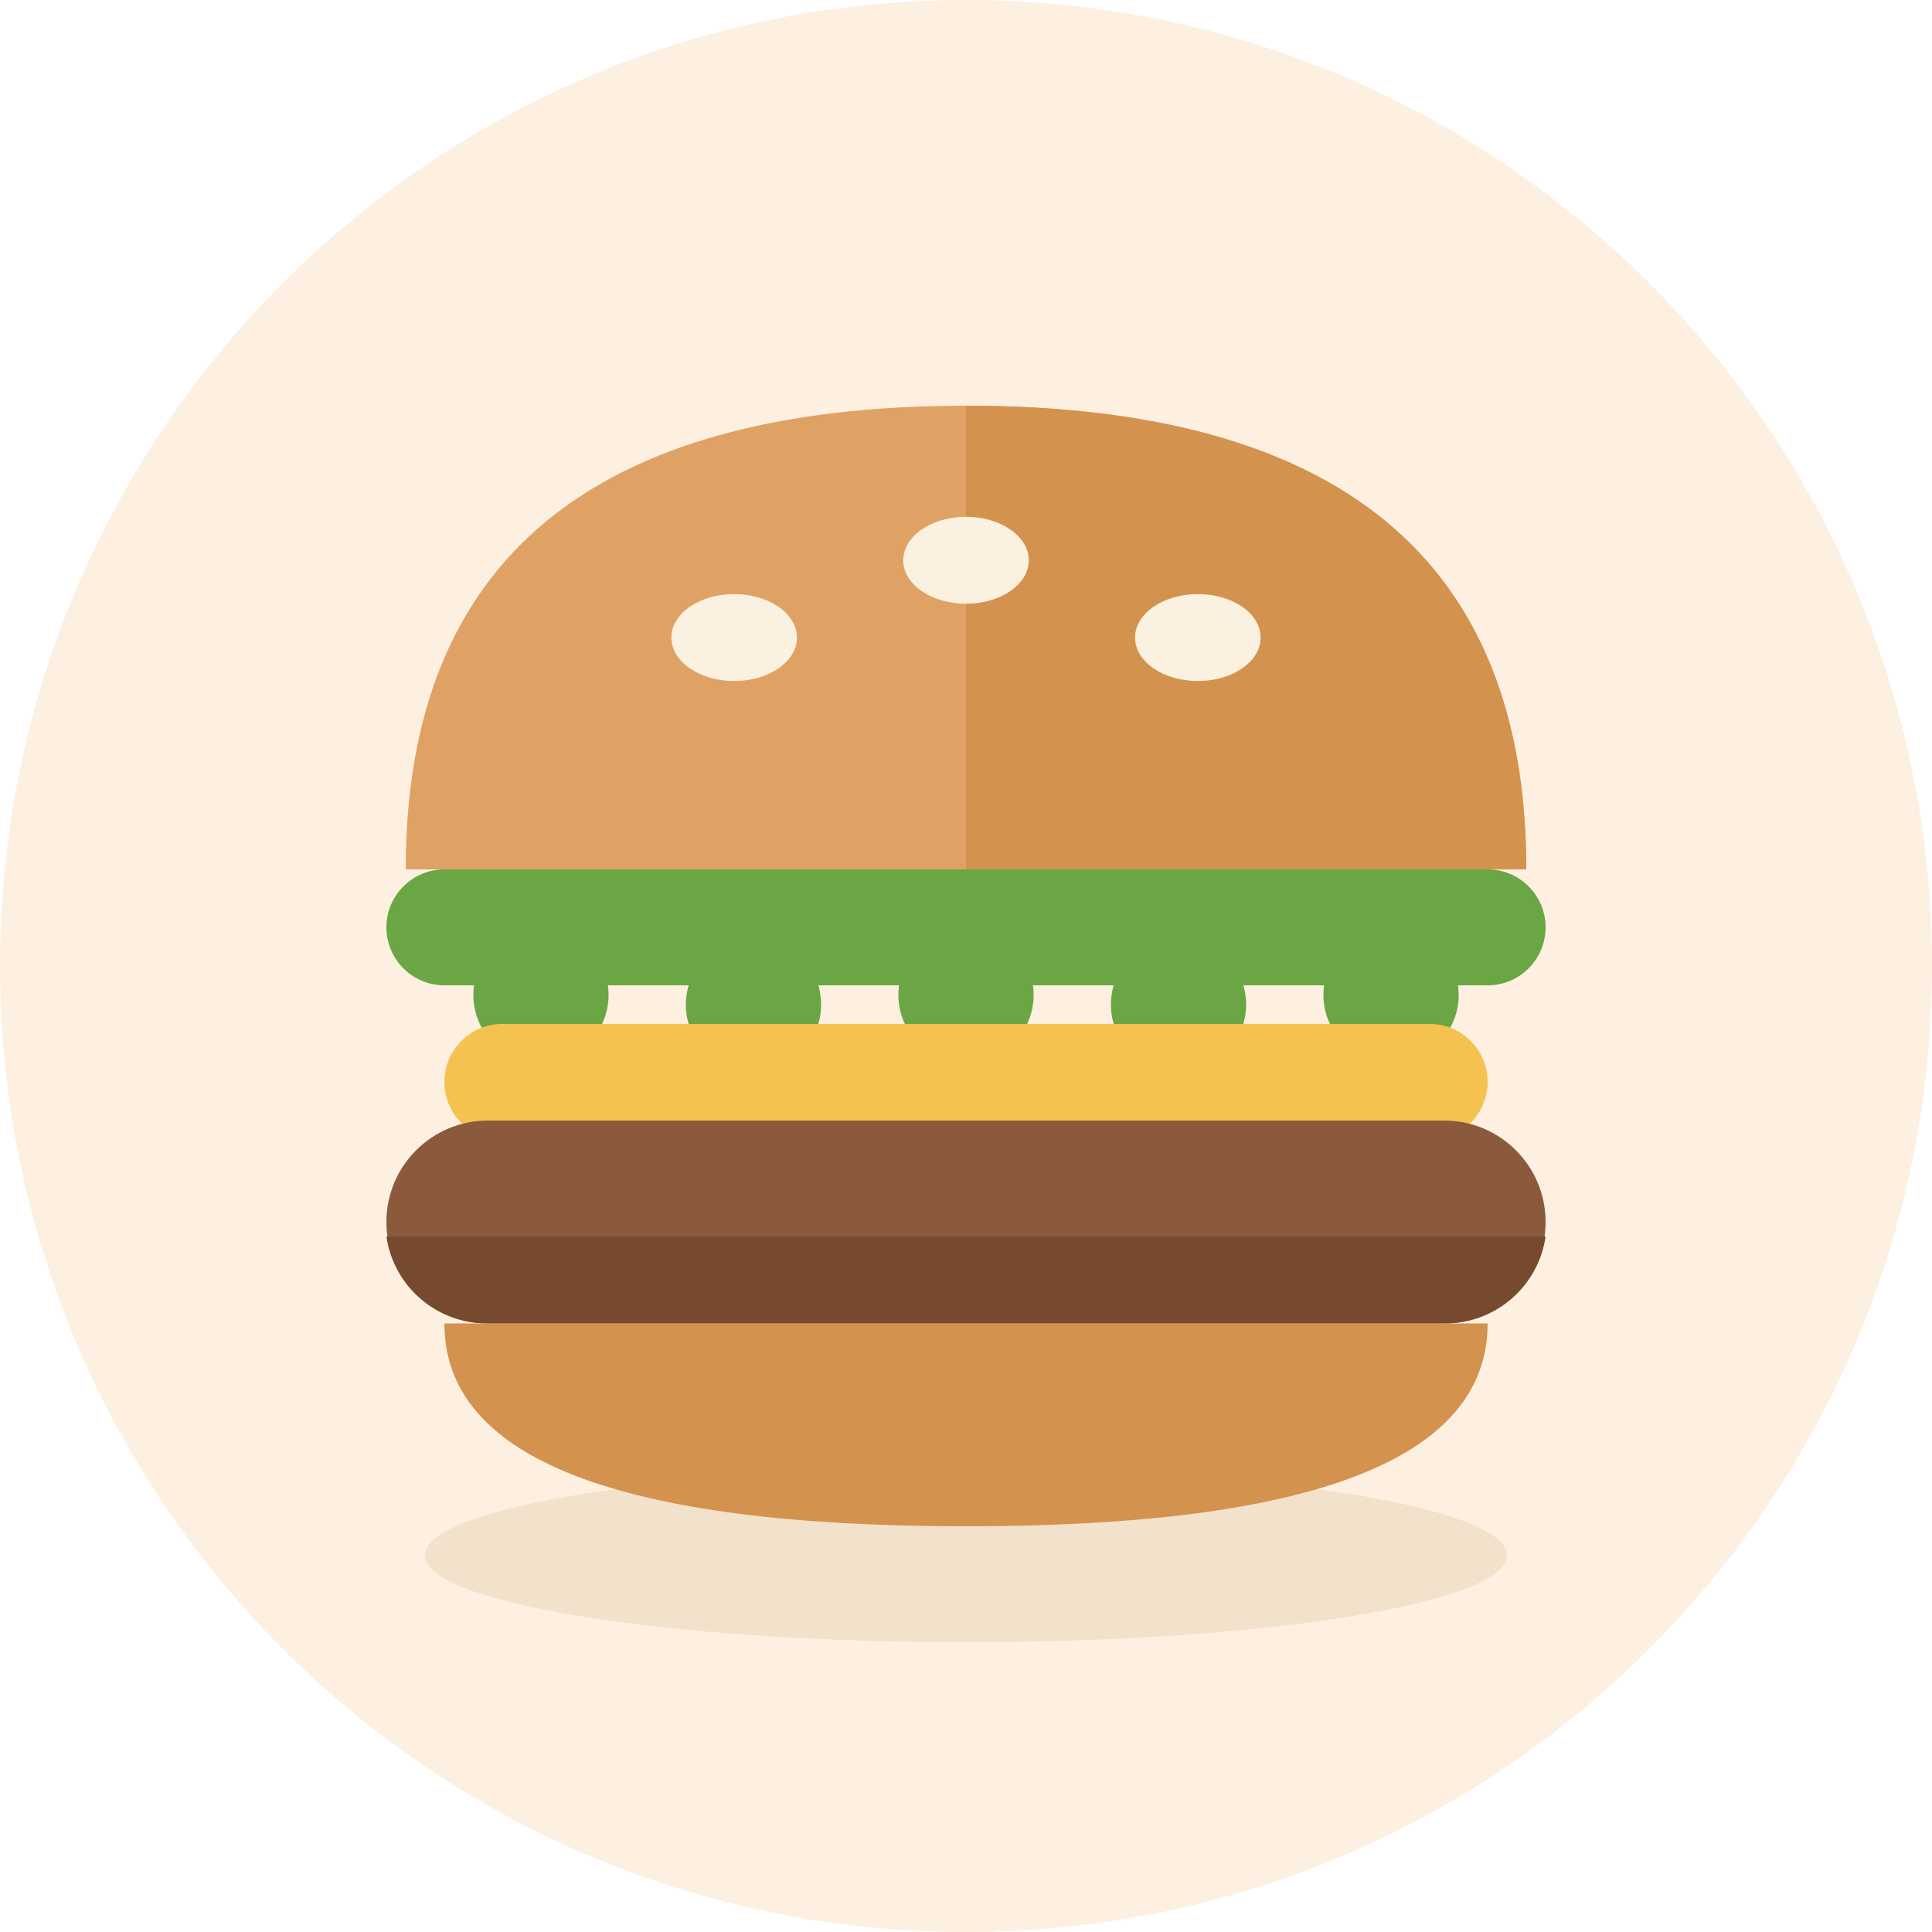
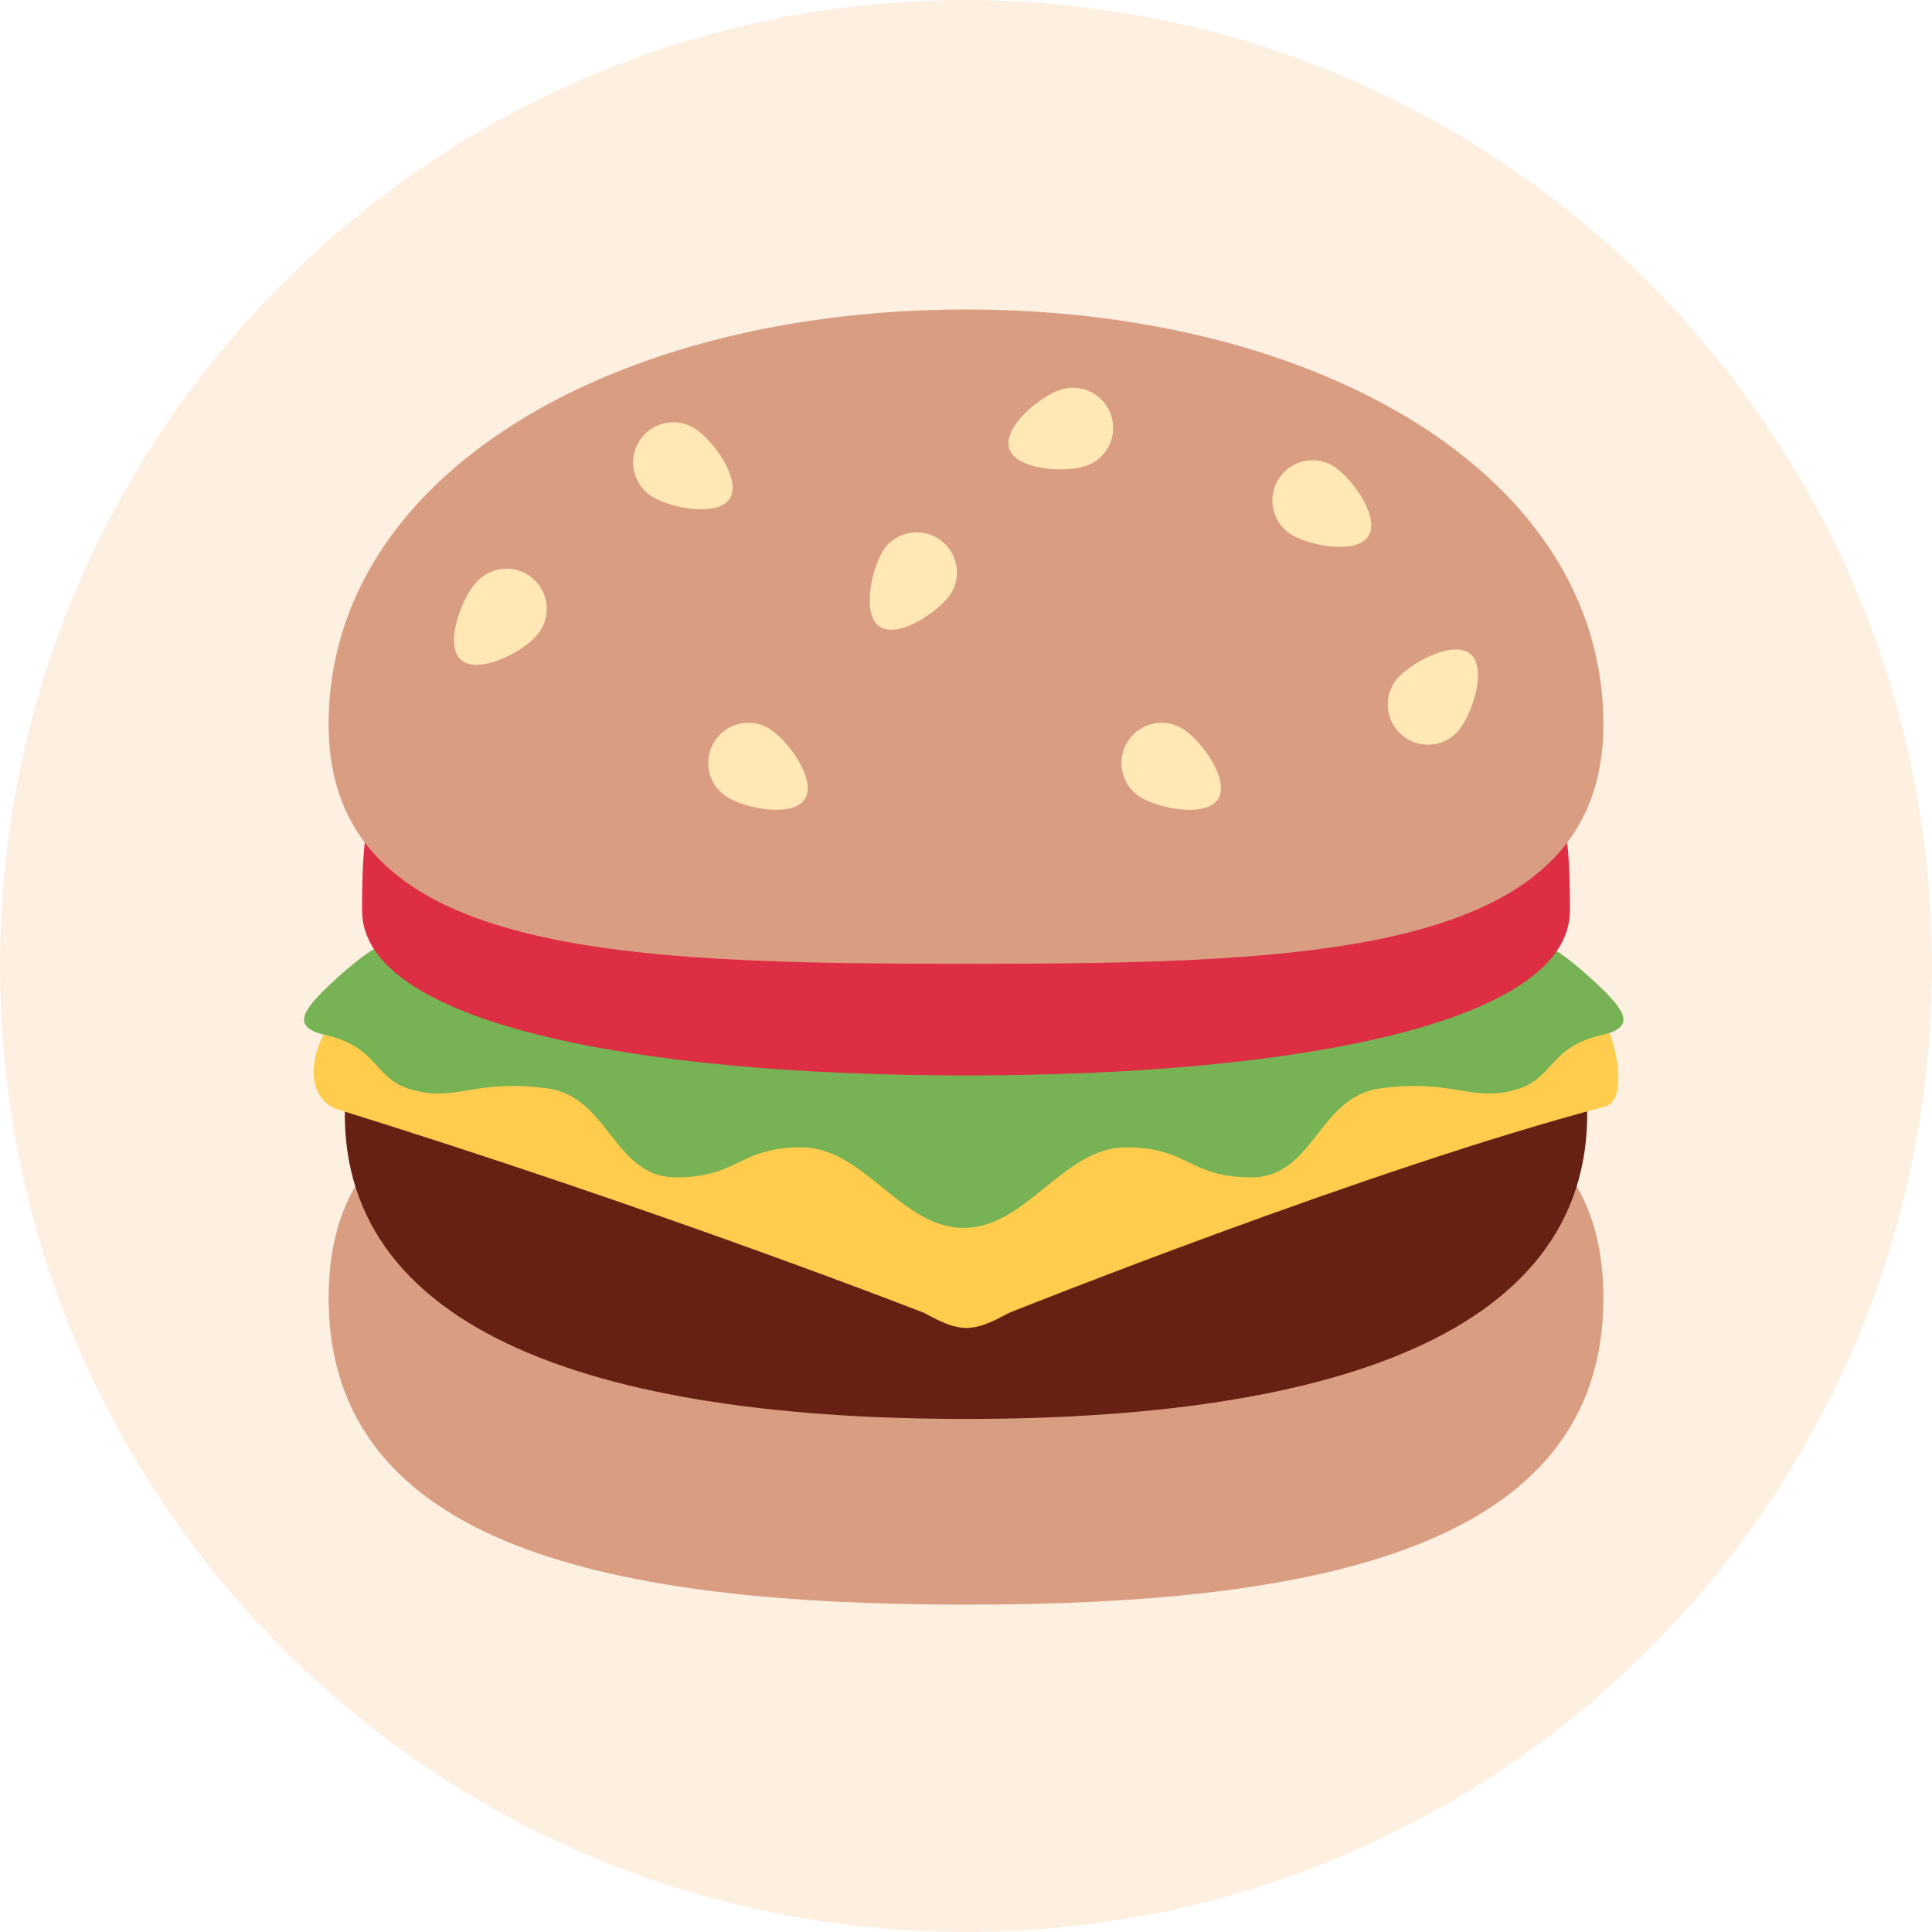
<svg xmlns="http://www.w3.org/2000/svg" viewBox="0 0 200 200">
  <circle cx="100" cy="100" r="100" fill="#FDF0E1" />
-   <ellipse cx="100" cy="161" rx="56" ry="9" fill="#F2E1CB" />
-   <path d="M42 90 Q42 42 100 42 Q158 42 158 90 Z" fill="#E0A264" />
-   <path d="M100 42 Q158 42 158 90 L100 90 Z" fill="#D4924F" />
-   <ellipse cx="76" cy="66" rx="6.5" ry="4.5" fill="#FBF1E0" />
-   <ellipse cx="100" cy="58" rx="6.5" ry="4.5" fill="#FBF1E0" />
-   <ellipse cx="124" cy="66" rx="6.5" ry="4.5" fill="#FBF1E0" />
-   <rect x="40" y="90" width="120" height="12" rx="6" fill="#6BA644" />
-   <circle cx="56" cy="103" r="7" fill="#6BA644" />
-   <circle cx="78" cy="104" r="7" fill="#6BA644" />
-   <circle cx="100" cy="103" r="7" fill="#6BA644" />
-   <circle cx="122" cy="104" r="7" fill="#6BA644" />
-   <circle cx="144" cy="103" r="7" fill="#6BA644" />
-   <rect x="46" y="106" width="108" height="12" rx="6" fill="#F5C24F" />
-   <rect x="40" y="116" width="120" height="21" rx="10.5" fill="#8B5A3C" />
-   <path d="M40 128 a10.5 10.5 0 0 0 10.5 9 h99 a10.5 10.5 0 0 0 10.5 -9 z" fill="#77492F" />
-   <path d="M46 137 h108 q0 21 -54 21 q-54 0 -54 -21 z" fill="#D4924F" />
+   <svg x="30" y="30" width="140" height="140" viewBox="0 0 36 36">
+     <path fill="#D99E82" d="M18 20.411c-9.371 0-16.967-.225-16.967 6.427C1.033 33.487 8.629 35 18 35c9.371 0 16.967-1.513 16.967-8.162 0-6.651-7.596-6.427-16.967-6.427z" />
+     <path fill="#662113" d="M34.47 20.916S26.251 19.932 18 19.89c-8.251.042-16.47 1.026-16.47 1.026C.717 27.39 7.467 30.057 18 30.057s17.283-2.667 16.47-9.141z" />
+     <path fill="#FFCC4D" d="m33.886 18.328-31.855.646c-1.1 0-2.021 2.229-.854 2.812 8.708 2.708 15.708 5.448 15.708 5.448.962.532 1.287.534 2.25.003 0 0 9.666-3.868 15.875-5.493.881-.23-.025-3.416-1.124-3.416z" />
+     <path fill="#77B255" d="M34.725 18.412c-1.9-1.751-1.79-.819-3.246-1.23-.553-.156-4.51-5.271-13.529-5.271h-.02c-9.019 0-12.976 5.115-13.529 5.271-1.456.411-1.346-.521-3.246 1.23-.872.804-1.108 1.222-.188 1.43 1.386.313 1.26 1.152 2.253 1.444 1.202.353 1.696-.292 3.634-.028 1.653.225 1.761 2.369 3.429 2.369s1.668-.8 3.335-.8 2.653 2.146 4.321 2.146 2.653-2.146 4.321-2.146c1.668 0 1.668.8 3.335.8 1.668 0 1.776-2.144 3.429-2.369 1.938-.263 2.433.381 3.634.028.993-.292.867-1.13 2.253-1.444.922-.207.687-.626-.186-1.43z" />
+     <path fill="#DD2E44" d="M34.077 16.52c0 2.984-7.198 4.393-16.077 4.393S1.923 19.504 1.923 16.52c0-5.403.966-5.403 16.077-5.403s16.077.001 16.077 5.403z" />
+     <path fill="#D99E82" d="M18 .524C8.629.524 1.033 4.915 1.033 11.566c0 6.125 7.596 6.375 16.967 6.375s16.967-.25 16.967-6.375C34.967 4.914 27.371.524 18 .524z" />
+     <path fill="#FFE8B6" d="M10.784 3.695a1.069 1.069 0 1 0-1.152 1.802c.498.319 1.76.557 2.079.059.318-.498-.429-1.543-.927-1.861zm9.734-1.035c-.562.182-1.549 1.006-1.366 1.568.183.562 1.464.648 2.026.466a1.069 1.069 0 0 0-.66-2.034zm10.909 7.035c-.452-.38-1.585.225-1.966.677a1.07 1.07 0 0 0 1.638 1.376c.381-.453.781-1.673.328-2.053zm-3.643-5a1.07 1.07 0 0 0-1.152 1.803c.498.319 1.76.557 2.078.059.319-.499-.428-1.544-.926-1.862zm-15 7a1.07 1.07 0 0 0-1.478.326 1.068 1.068 0 0 0 .326 1.476c.498.319 1.76.558 2.078.059.319-.498-.428-1.543-.926-1.861zm3.046-4.808c-.336.486-.62 1.739-.133 2.075.486.336 1.557-.374 1.893-.86a1.07 1.07 0 0 0-1.76-1.215zm7.954 4.808a1.07 1.07 0 0 0-1.478.326 1.068 1.068 0 0 0 .326 1.476c.498.319 1.76.558 2.078.059.319-.498-.428-1.543-.926-1.861zM4.948 7.808c-.394.441-.833 1.648-.392 2.042.439.394 1.591-.174 1.985-.615a1.07 1.07 0 1 0-1.593-1.427z" />
+   </svg>
</svg>
